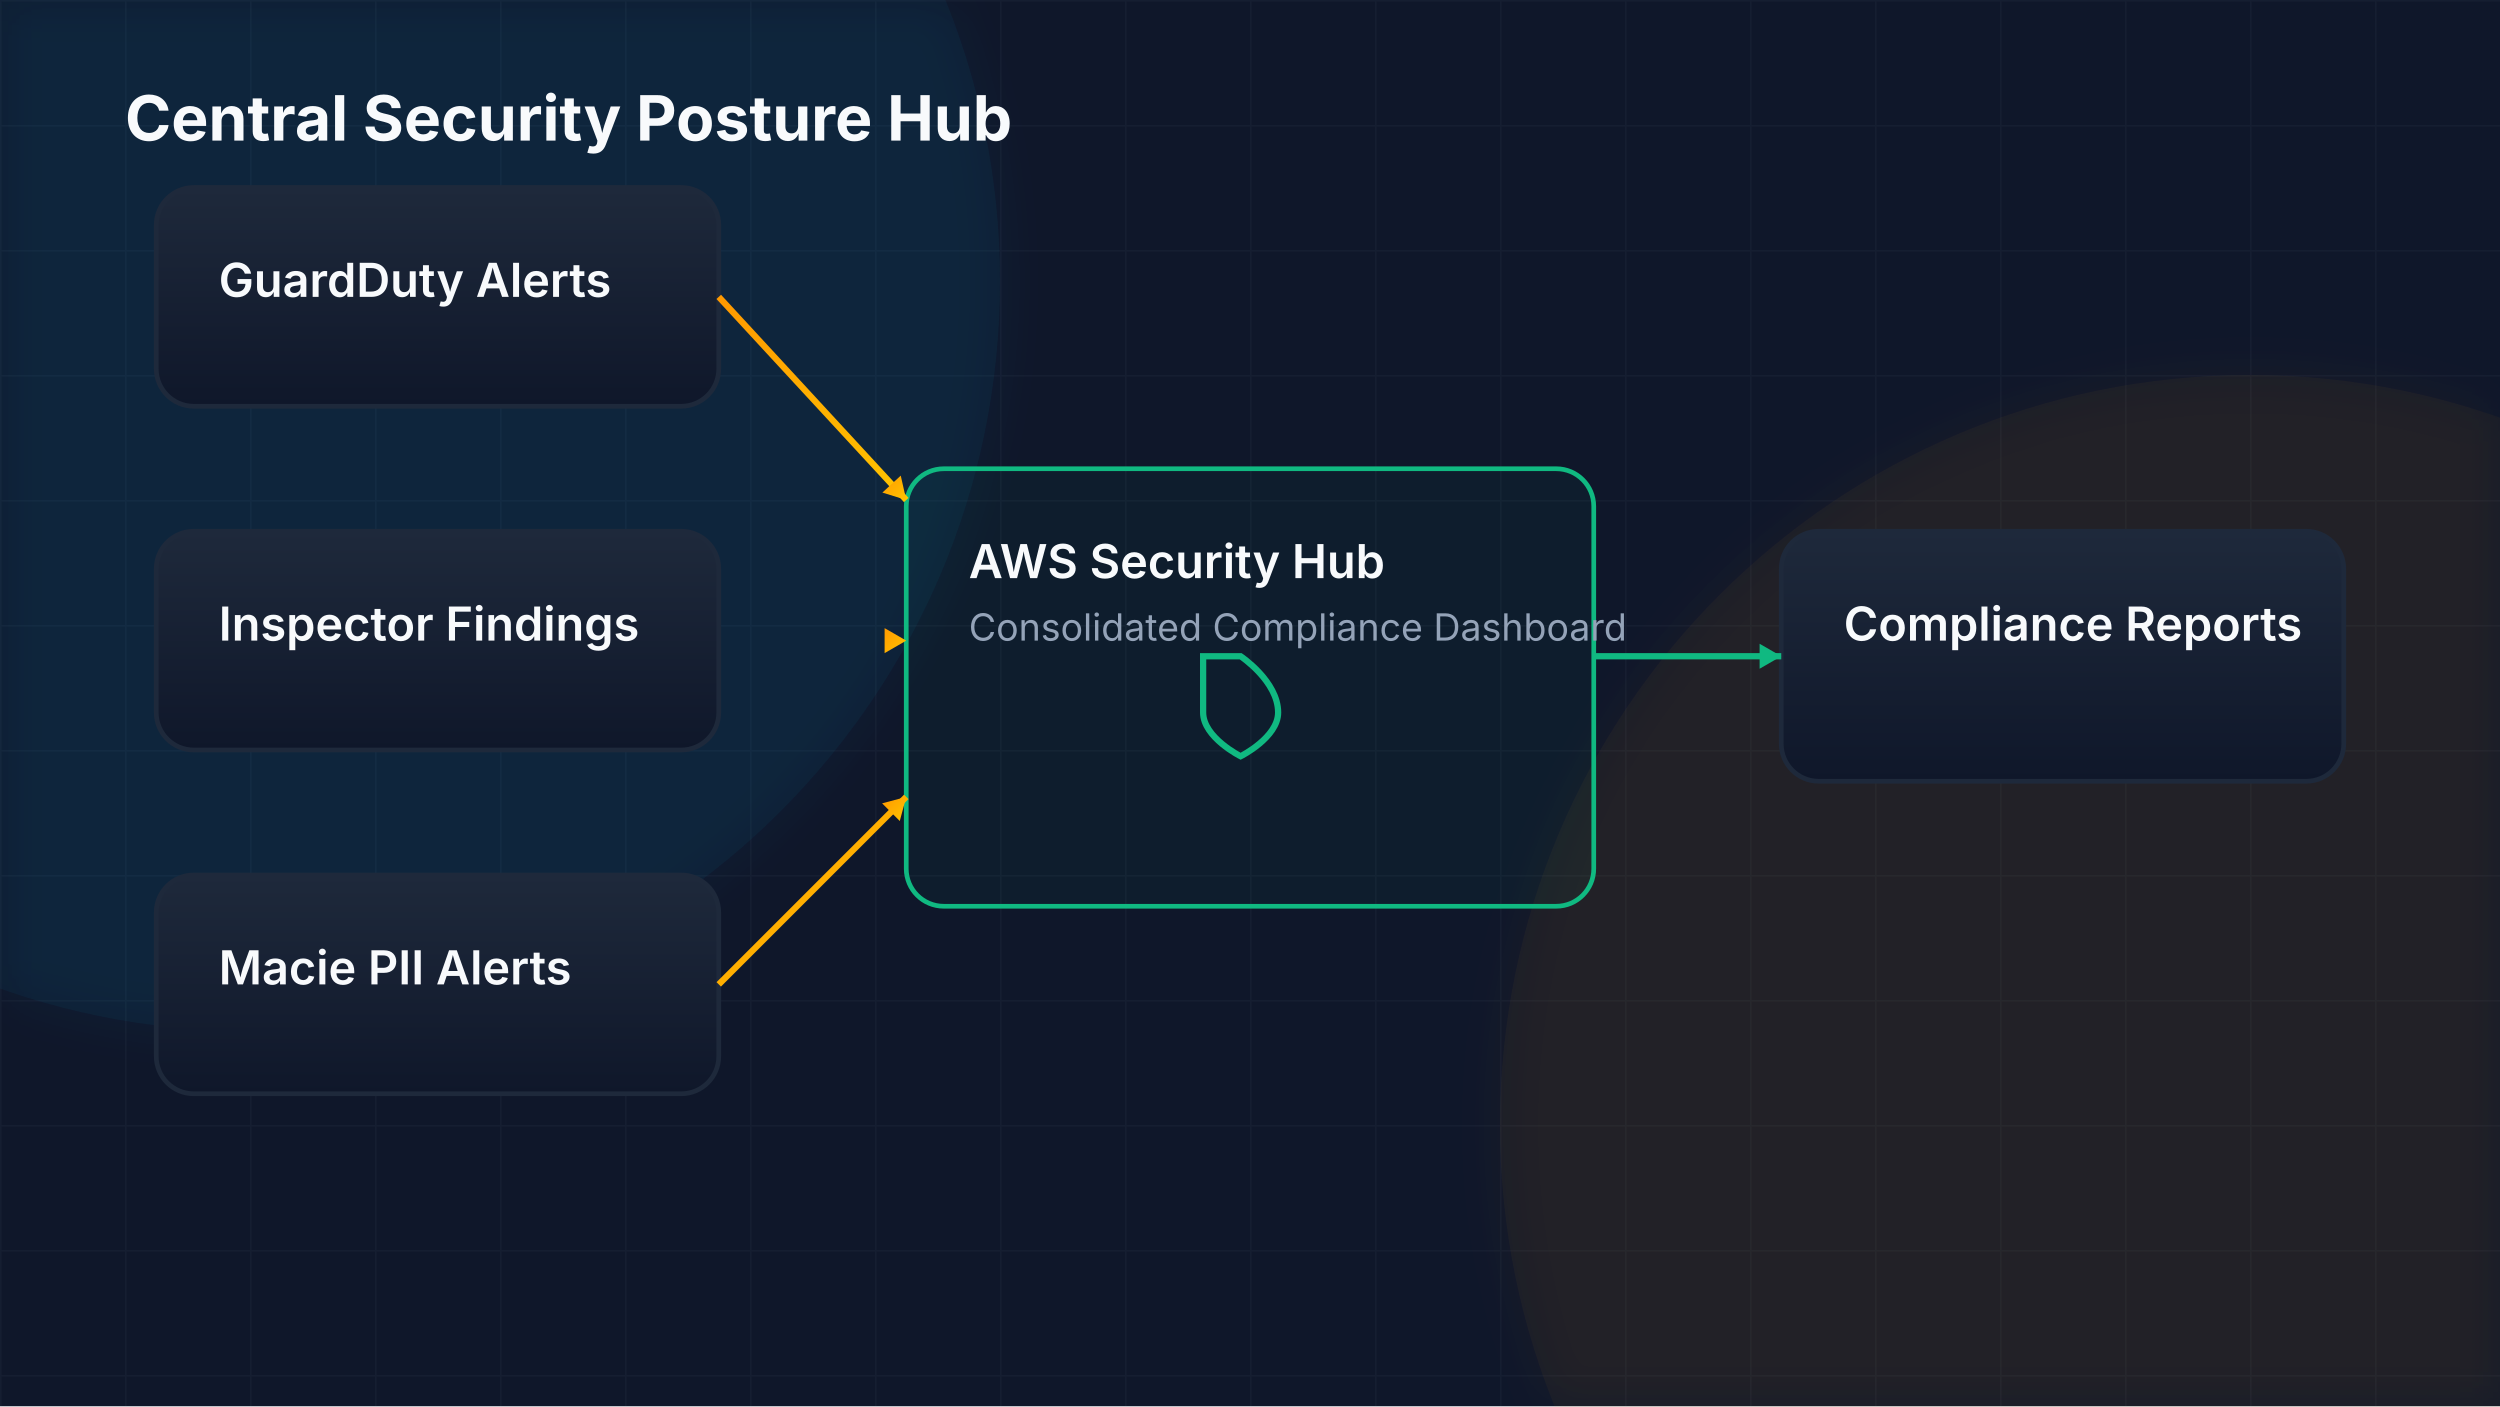
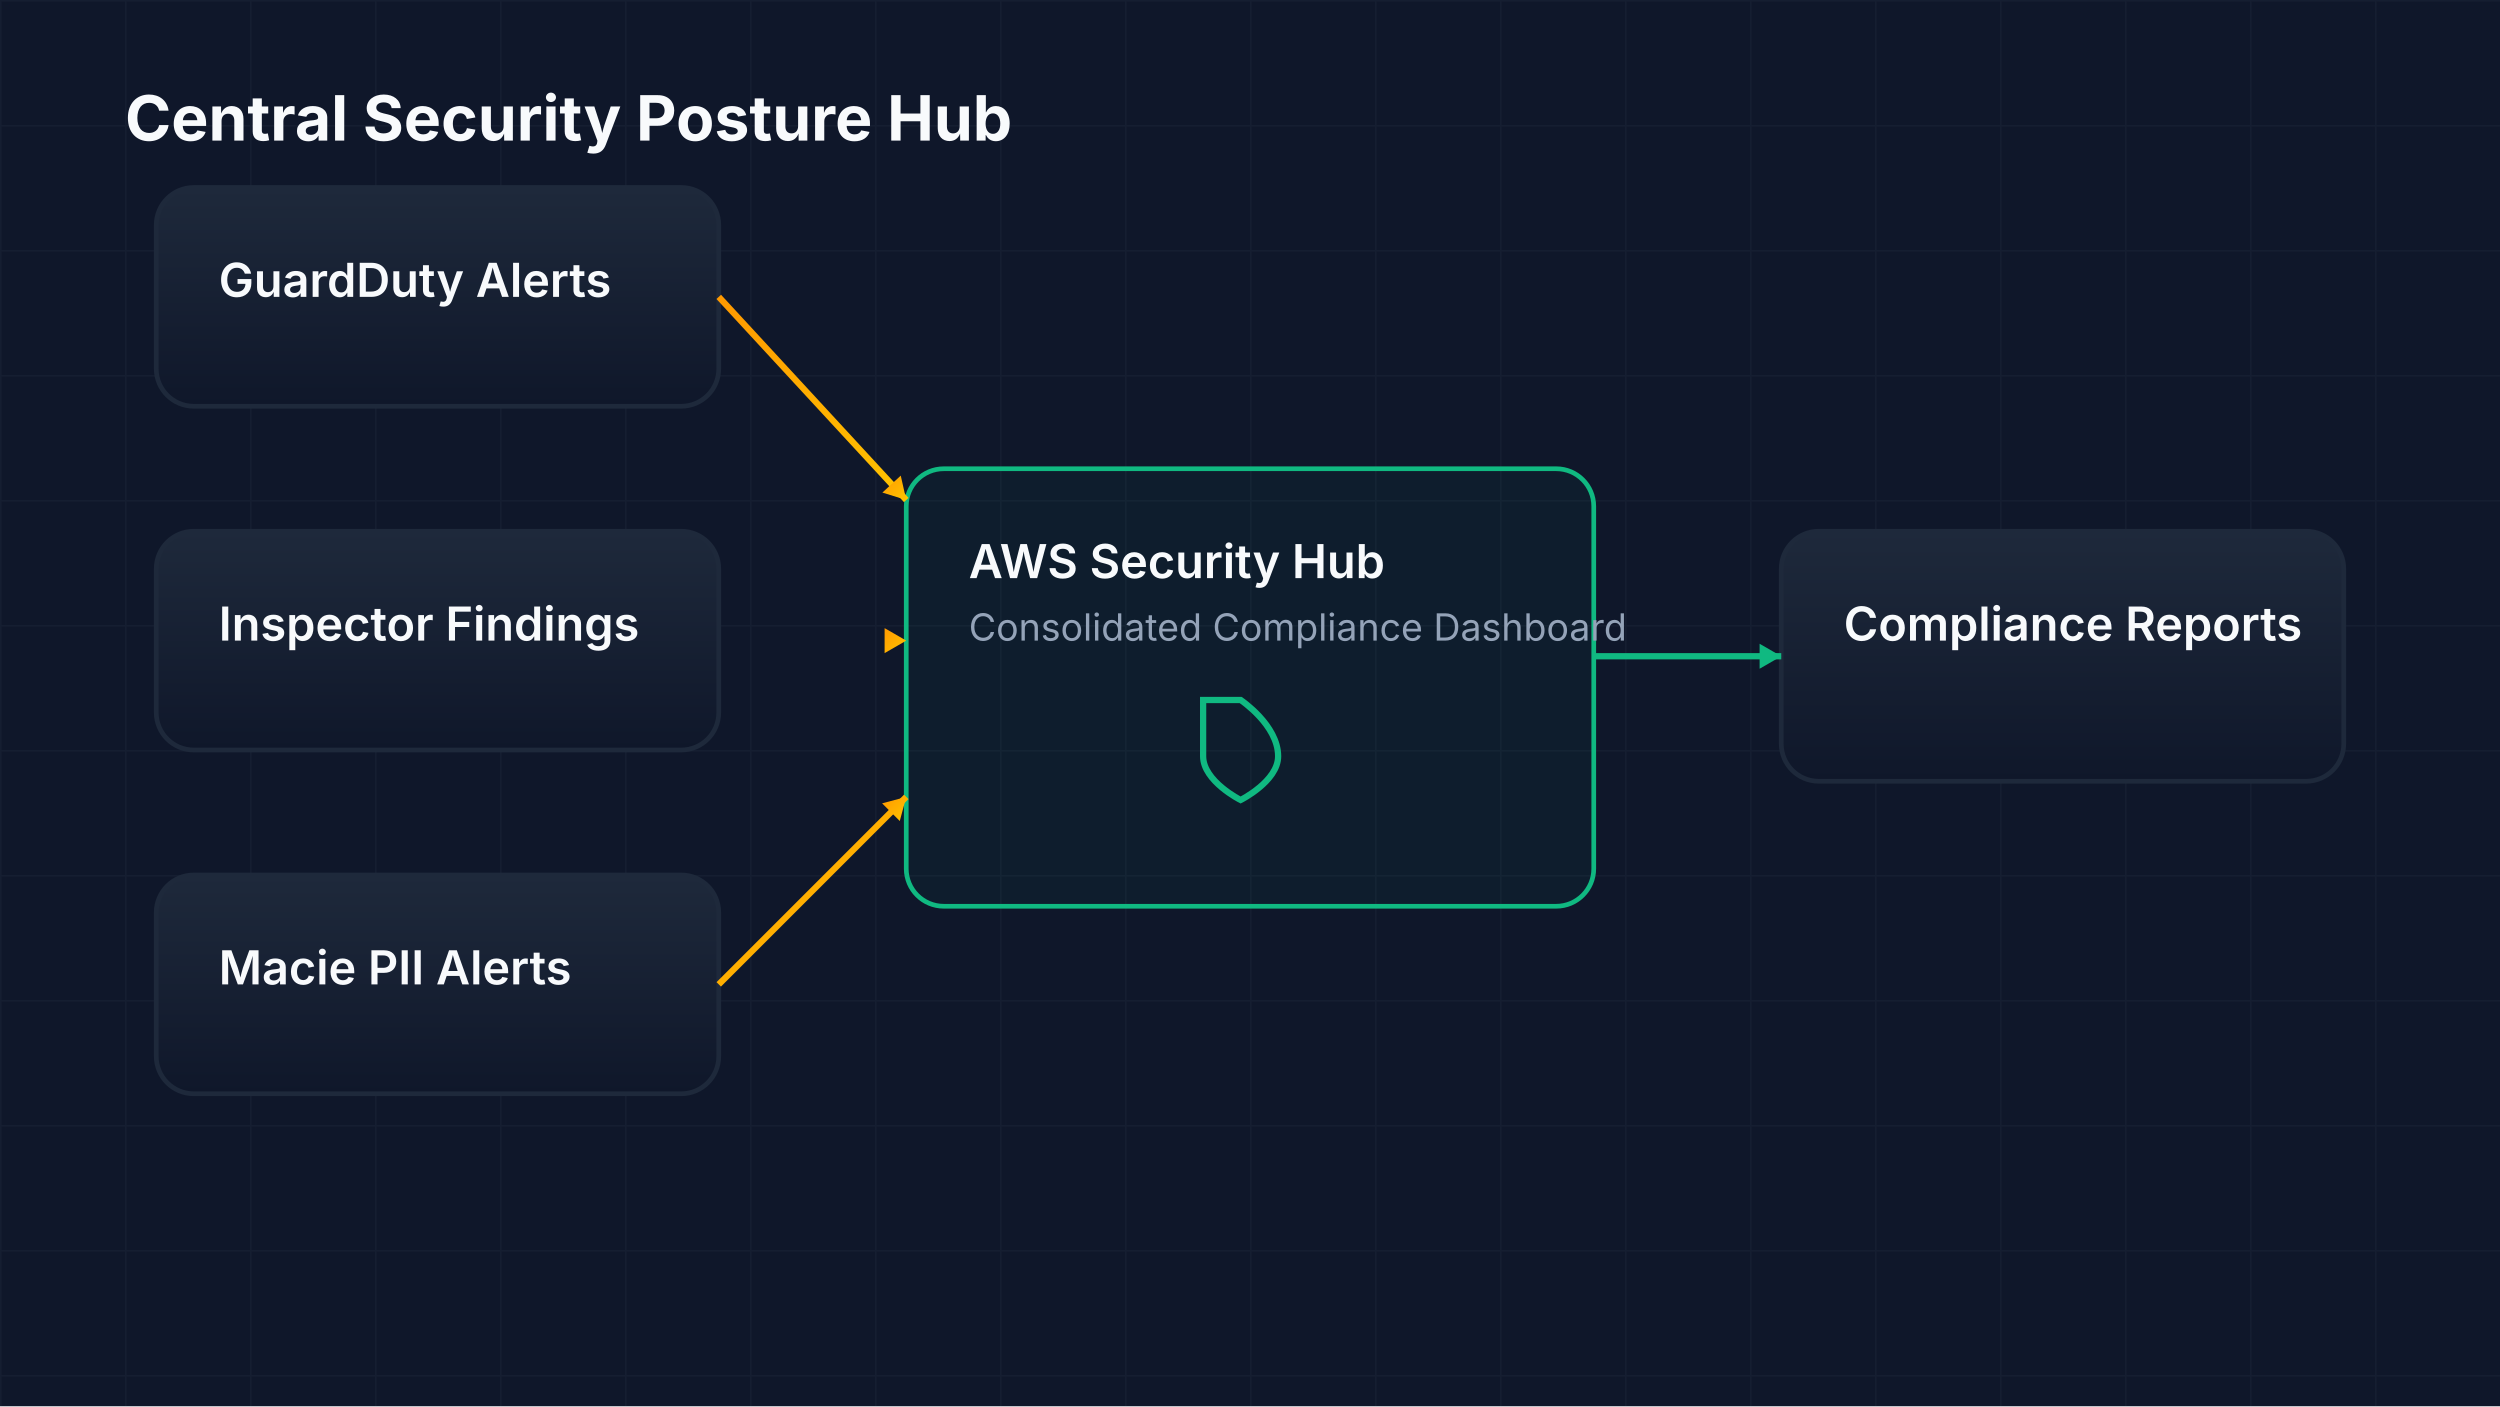
<svg xmlns="http://www.w3.org/2000/svg" viewBox="0 0 800 450" width="100%" height="100%">
  <defs>
    <linearGradient id="aws-orange" x1="0%" y1="0%" x2="100%" y2="100%">
      <stop offset="0%" stop-color="#FF9900" />
      <stop offset="100%" stop-color="#FFC400" />
    </linearGradient>
    <linearGradient id="cloud-blue" x1="0%" y1="0%" x2="100%" y2="100%">
      <stop offset="0%" stop-color="#00A3E0" />
      <stop offset="100%" stop-color="#1D70B8" />
    </linearGradient>
    <linearGradient id="success-green" x1="0%" y1="0%" x2="100%" y2="100%">
      <stop offset="0%" stop-color="#10B981" />
      <stop offset="100%" stop-color="#059669" />
    </linearGradient>
    <linearGradient id="alert-red" x1="0%" y1="0%" x2="100%" y2="100%">
      <stop offset="0%" stop-color="#EF4444" />
      <stop offset="100%" stop-color="#DC2626" />
    </linearGradient>
    <linearGradient id="warning-gold" x1="0%" y1="0%" x2="100%" y2="100%">
      <stop offset="0%" stop-color="#F59E0B" />
      <stop offset="100%" stop-color="#D97706" />
    </linearGradient>
    <linearGradient id="dark-card" x1="0%" y1="0%" x2="0%" y2="100%">
      <stop offset="0%" stop-color="#1E293B" />
      <stop offset="100%" stop-color="#0F172A" />
    </linearGradient>
    <filter id="glow-orange" x="-20%" y="-20%" width="140%" height="140%">
      <feGaussianBlur stdDeviation="8" result="blur" />
      <feComposite in="SourceGraphic" in2="blur" operator="over" />
    </filter>
    <filter id="glow-blue" x="-20%" y="-20%" width="140%" height="140%">
      <feGaussianBlur stdDeviation="8" result="blur" />
      <feComposite in="SourceGraphic" in2="blur" operator="over" />
    </filter>
    <pattern id="grid" width="40" height="40" patternUnits="userSpaceOnUse">
      <path d="M 40 0 L 0 0 0 40" fill="none" stroke="rgba(148, 163, 184, 0.05)" stroke-width="1" />
    </pattern>
  </defs>
  <rect width="800" height="450" fill="#0F172A" />
  <rect width="800" height="450" fill="url(#grid)" />
-   <circle cx="80.0" cy="90.0" r="240.0" fill="rgba(0, 163, 224, 0.05)" filter="url(#glow-blue)" />
-   <circle cx="720.0" cy="360.0" r="240.0" fill="rgba(255, 153, 0, 0.04)" filter="url(#glow-orange)" />
  <text x="40" y="45" font-family="Inter, system-ui, sans-serif" font-size="20" font-weight="700" fill="#F8FAFC">Central Security Posture Hub</text>
  <rect x="290" y="150" width="220" height="140" rx="12" fill="rgba(16,185,129,0.04)" stroke="#10B981" stroke-width="1.5" />
  <text x="310" y="185" font-family="Inter, system-ui, sans-serif" font-size="15" font-weight="600" fill="#F8FAFC">AWS Security Hub</text>
-   <text x="310" y="205" font-family="Inter, system-ui, sans-serif" font-size="12" fill="#94A3B8">Consolidated Compliance Dashboard</text>
-   <g transform="translate(385,210)">
+   <text x="310" y="205" font-family="Inter, system-ui, sans-serif" font-size="12" fill="#94A3B8" textLength="195" lengthAdjust="spacingAndGlyphs">Consolidated Compliance Dashboard</text>
+   <g transform="translate(385,224)">
    <path d="M 0 0 L 12 0 C 12 0, 24 8, 24 18 C 24 26, 12 32, 12 32 C 12 32, 0 26, 0 18 Z" fill="none" stroke="#10B981" stroke-width="2" />
  </g>
  <rect x="50" y="60" width="180" height="70" rx="12" fill="url(#dark-card)" stroke="#1E293B" stroke-width="1.5" />
  <text x="70" y="95" font-family="Inter, system-ui, sans-serif" font-size="15" font-weight="600" fill="#F8FAFC">GuardDuty Alerts</text>
  <rect x="50" y="170" width="180" height="70" rx="12" fill="url(#dark-card)" stroke="#1E293B" stroke-width="1.5" />
  <text x="70" y="205" font-family="Inter, system-ui, sans-serif" font-size="15" font-weight="600" fill="#F8FAFC">Inspector Findings</text>
  <rect x="50" y="280" width="180" height="70" rx="12" fill="url(#dark-card)" stroke="#1E293B" stroke-width="1.5" />
  <text x="70" y="315" font-family="Inter, system-ui, sans-serif" font-size="15" font-weight="600" fill="#F8FAFC">Macie PII Alerts</text>
  <rect x="570" y="170" width="180" height="80" rx="12" fill="url(#dark-card)" stroke="#1E293B" stroke-width="1.5" />
  <text x="590" y="205" font-family="Inter, system-ui, sans-serif" font-size="15" font-weight="600" fill="#F8FAFC">Compliance Reports</text>
  <line x1="230" y1="95" x2="290" y2="160" stroke="url(#aws-orange)" stroke-width="2" />
  <path d="M 290 160 L 282.362 157.622 L 288.24 152.196 Z" fill="url(#aws-orange)" />
  <line x1="230" y1="205" x2="290" y2="205" stroke="url(#aws-orange)" stroke-width="2" />
  <path d="M 290 205 L 283.072 209.0 L 283.072 201.0 Z" fill="url(#aws-orange)" />
  <line x1="230" y1="315" x2="290" y2="255" stroke="url(#aws-orange)" stroke-width="2" />
  <path d="M 290 255 L 287.929 262.727 L 282.273 257.071 Z" fill="url(#aws-orange)" />
  <line x1="510" y1="210" x2="570" y2="210" stroke="#10B981" stroke-width="2" />
  <path d="M 570 210 L 563.072 214.0 L 563.072 206.0 Z" fill="#10B981" />
</svg>
